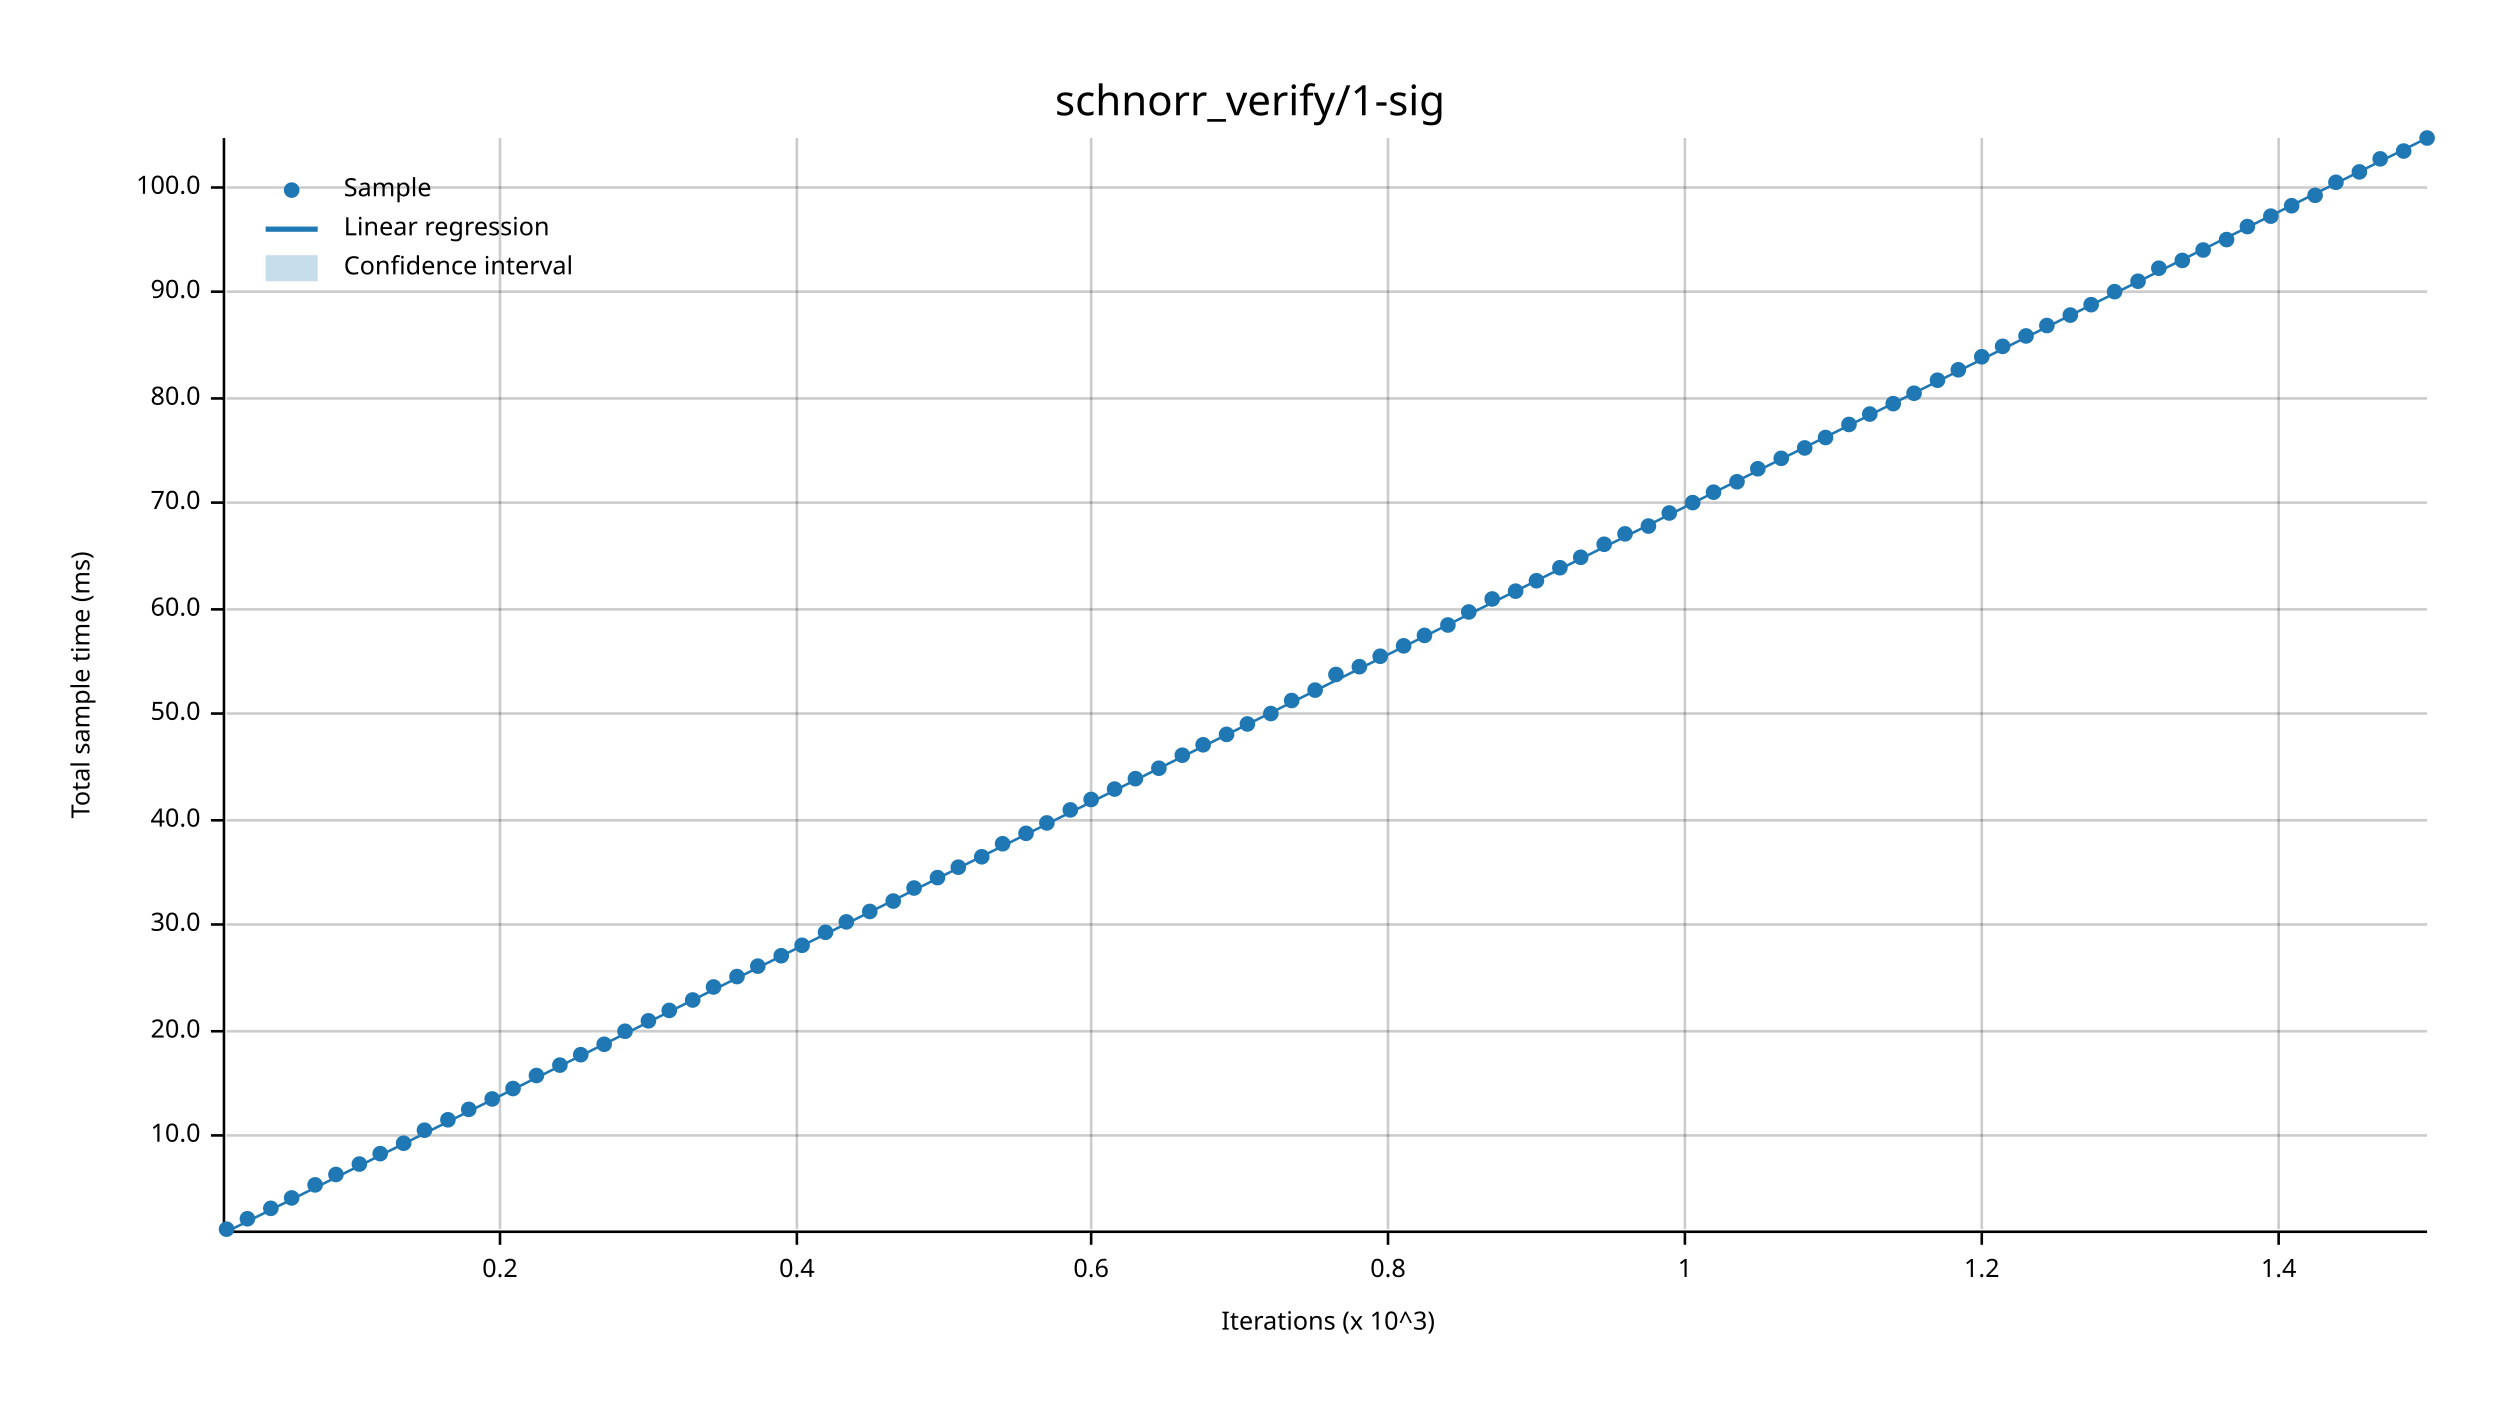
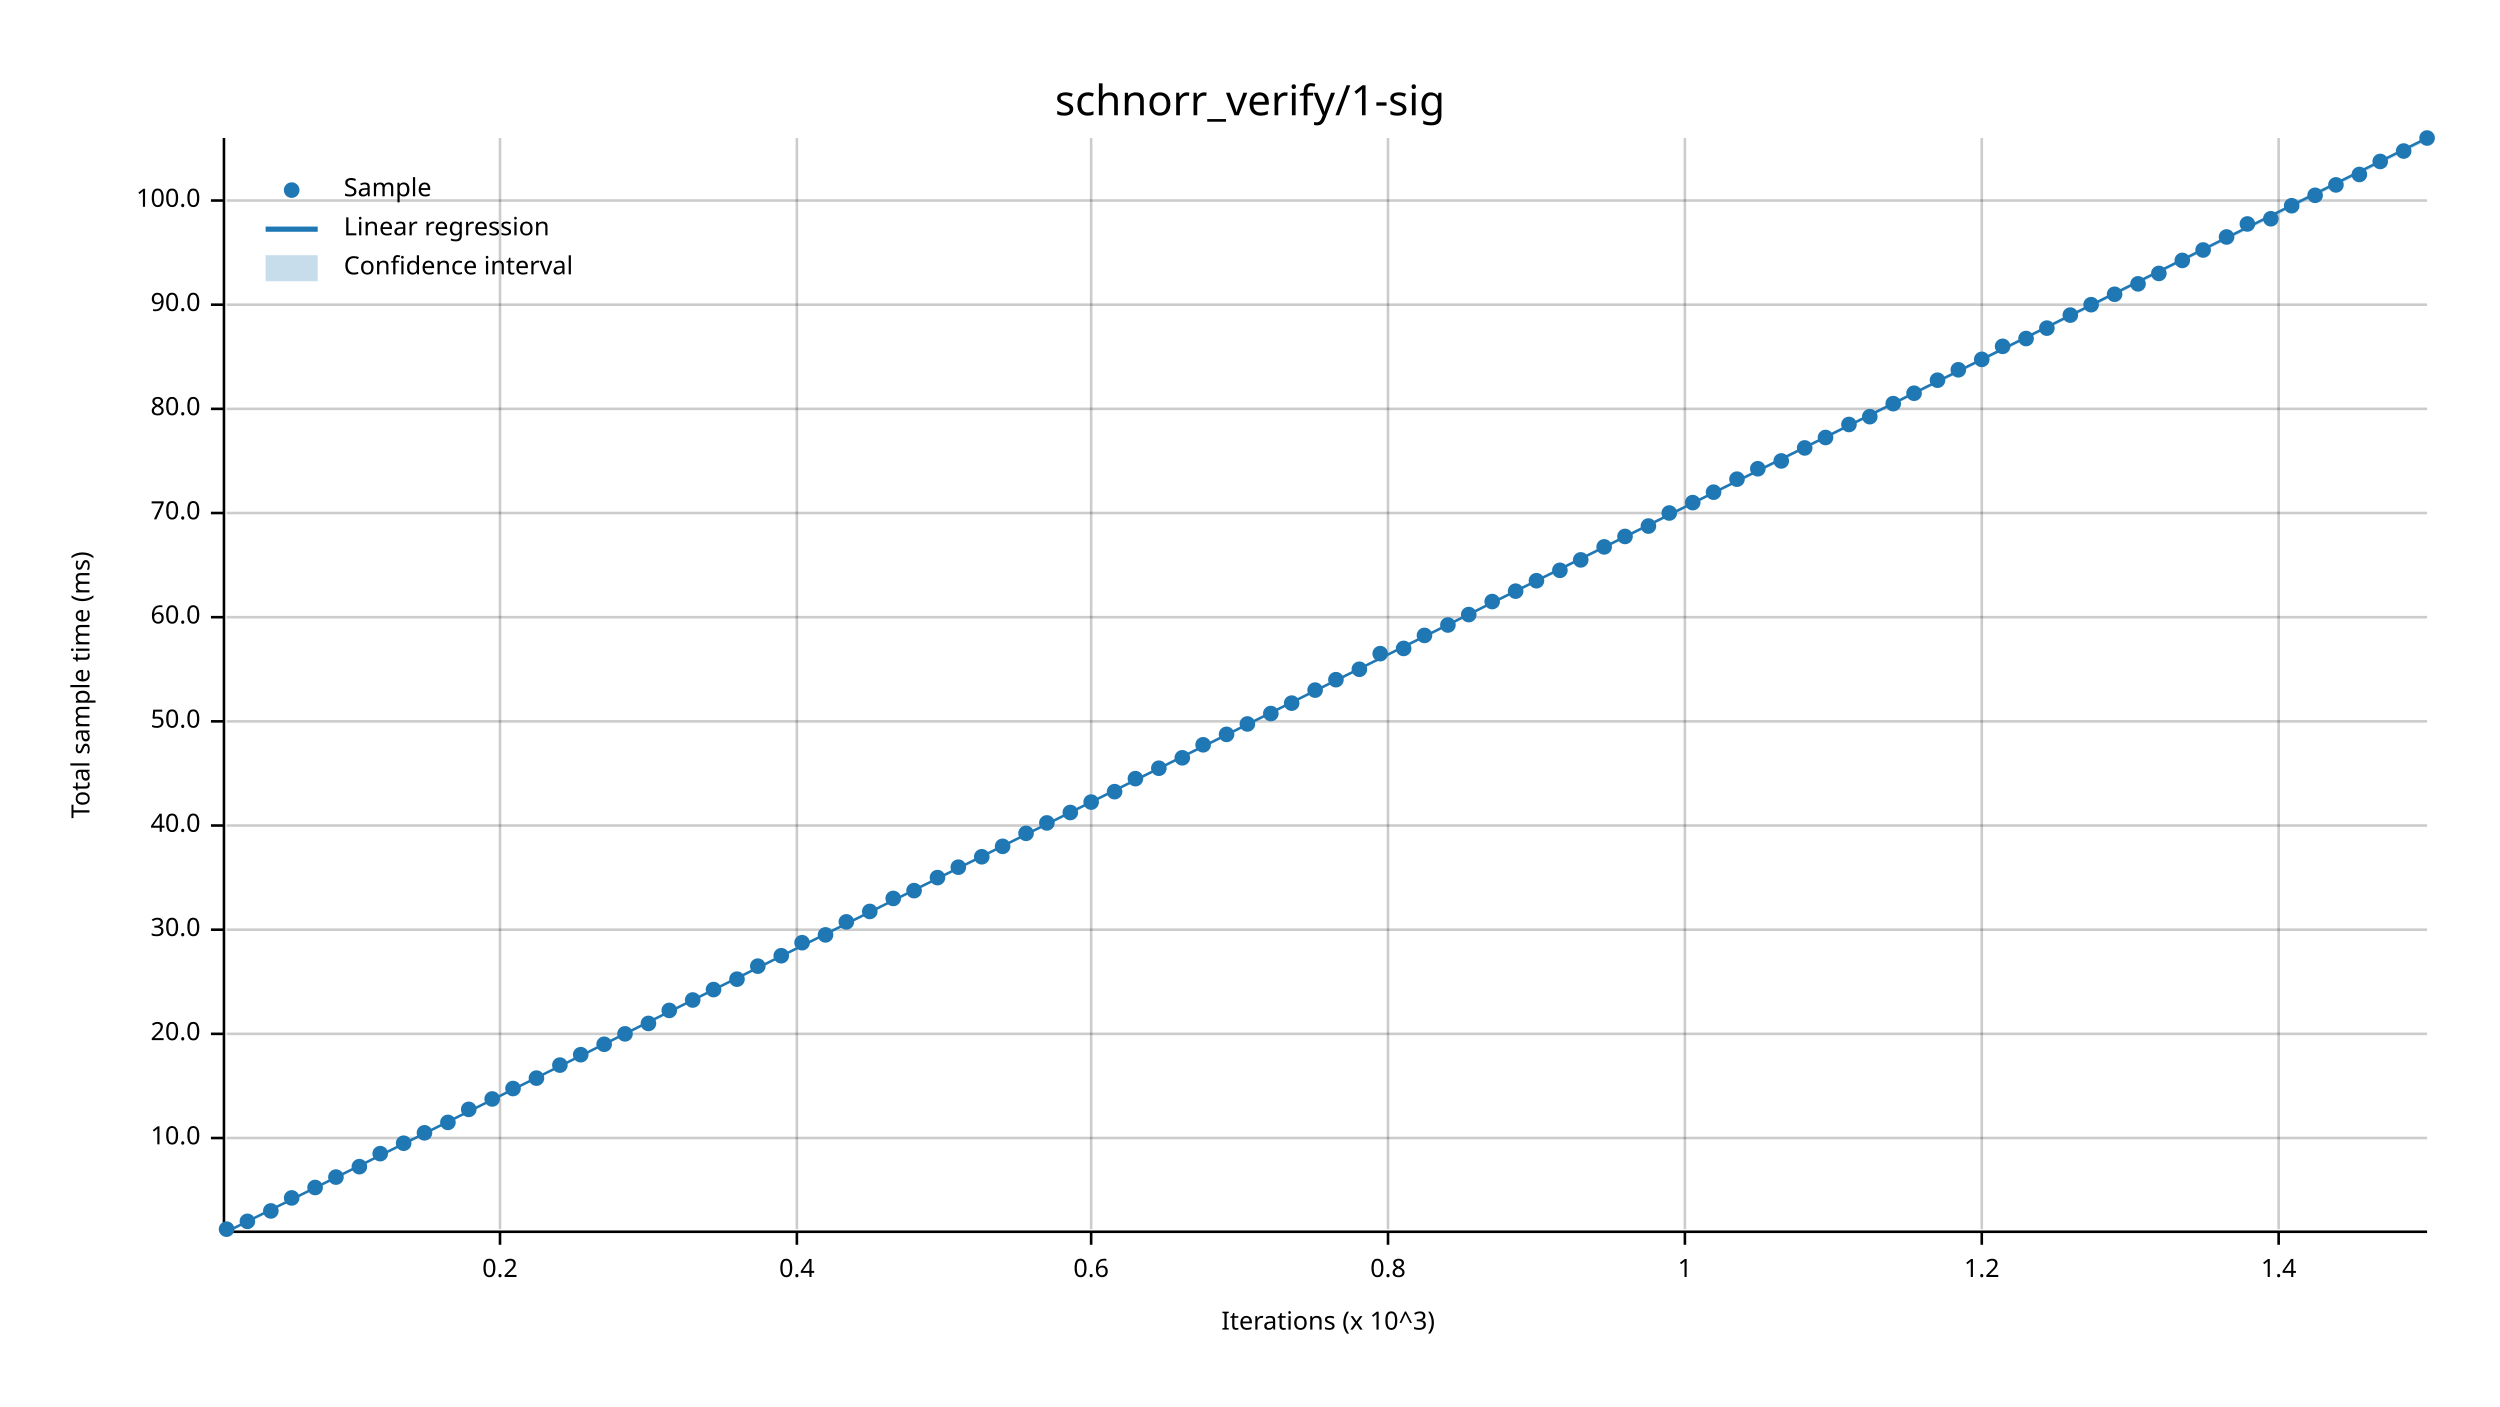
<svg xmlns="http://www.w3.org/2000/svg" width="960" height="540" viewBox="0 0 960 540">
  <text x="480" y="32" dy="0.76em" text-anchor="middle" font-family="sans-serif" font-size="16.129" opacity="1" fill="#000000">
schnorr_verify/1-sig
</text>
  <text x="27" y="263" dy="0.76em" text-anchor="middle" font-family="sans-serif" font-size="9.677" opacity="1" fill="#000000" transform="rotate(270, 27, 263)">
Total sample time (ms)
</text>
  <text x="510" y="513" dy="-0.5ex" text-anchor="middle" font-family="sans-serif" font-size="9.677" opacity="1" fill="#000000">
Iterations (x 10^3)
</text>
  <line opacity="0.2" stroke="#000000" stroke-width="1" x1="192" y1="472" x2="192" y2="53" />
  <line opacity="0.2" stroke="#000000" stroke-width="1" x1="306" y1="472" x2="306" y2="53" />
  <line opacity="0.2" stroke="#000000" stroke-width="1" x1="419" y1="472" x2="419" y2="53" />
  <line opacity="0.2" stroke="#000000" stroke-width="1" x1="533" y1="472" x2="533" y2="53" />
  <line opacity="0.2" stroke="#000000" stroke-width="1" x1="647" y1="472" x2="647" y2="53" />
  <line opacity="0.2" stroke="#000000" stroke-width="1" x1="761" y1="472" x2="761" y2="53" />
  <line opacity="0.2" stroke="#000000" stroke-width="1" x1="875" y1="472" x2="875" y2="53" />
-   <line opacity="0.2" stroke="#000000" stroke-width="1" x1="87" y1="436" x2="932" y2="436" />
-   <line opacity="0.2" stroke="#000000" stroke-width="1" x1="87" y1="396" x2="932" y2="396" />
-   <line opacity="0.2" stroke="#000000" stroke-width="1" x1="87" y1="355" x2="932" y2="355" />
-   <line opacity="0.2" stroke="#000000" stroke-width="1" x1="87" y1="315" x2="932" y2="315" />
-   <line opacity="0.2" stroke="#000000" stroke-width="1" x1="87" y1="274" x2="932" y2="274" />
-   <line opacity="0.2" stroke="#000000" stroke-width="1" x1="87" y1="234" x2="932" y2="234" />
-   <line opacity="0.2" stroke="#000000" stroke-width="1" x1="87" y1="193" x2="932" y2="193" />
-   <line opacity="0.2" stroke="#000000" stroke-width="1" x1="87" y1="153" x2="932" y2="153" />
-   <line opacity="0.2" stroke="#000000" stroke-width="1" x1="87" y1="112" x2="932" y2="112" />
-   <line opacity="0.2" stroke="#000000" stroke-width="1" x1="87" y1="72" x2="932" y2="72" />
+   <line opacity="0.2" stroke="#000000" stroke-width="1" x1="87" y1="437" x2="932" y2="437" />
+   <line opacity="0.2" stroke="#000000" stroke-width="1" x1="87" y1="397" x2="932" y2="397" />
+   <line opacity="0.2" stroke="#000000" stroke-width="1" x1="87" y1="357" x2="932" y2="357" />
+   <line opacity="0.2" stroke="#000000" stroke-width="1" x1="87" y1="317" x2="932" y2="317" />
+   <line opacity="0.2" stroke="#000000" stroke-width="1" x1="87" y1="277" x2="932" y2="277" />
+   <line opacity="0.2" stroke="#000000" stroke-width="1" x1="87" y1="237" x2="932" y2="237" />
+   <line opacity="0.2" stroke="#000000" stroke-width="1" x1="87" y1="197" x2="932" y2="197" />
+   <line opacity="0.2" stroke="#000000" stroke-width="1" x1="87" y1="157" x2="932" y2="157" />
+   <line opacity="0.2" stroke="#000000" stroke-width="1" x1="87" y1="117" x2="932" y2="117" />
+   <line opacity="0.2" stroke="#000000" stroke-width="1" x1="87" y1="77" x2="932" y2="77" />
  <polyline fill="none" opacity="1" stroke="#000000" stroke-width="1" points="86,53 86,472 " />
-   <text x="77" y="436" dy="0.5ex" text-anchor="end" font-family="sans-serif" font-size="9.677" opacity="1" fill="#000000">
+   <text x="77" y="437" dy="0.5ex" text-anchor="end" font-family="sans-serif" font-size="9.677" opacity="1" fill="#000000">
10.0
</text>
-   <polyline fill="none" opacity="1" stroke="#000000" stroke-width="1" points="81,436 86,436 " />
-   <text x="77" y="396" dy="0.5ex" text-anchor="end" font-family="sans-serif" font-size="9.677" opacity="1" fill="#000000">
+   <polyline fill="none" opacity="1" stroke="#000000" stroke-width="1" points="81,437 86,437 " />
+   <text x="77" y="397" dy="0.5ex" text-anchor="end" font-family="sans-serif" font-size="9.677" opacity="1" fill="#000000">
20.0
</text>
-   <polyline fill="none" opacity="1" stroke="#000000" stroke-width="1" points="81,396 86,396 " />
-   <text x="77" y="355" dy="0.5ex" text-anchor="end" font-family="sans-serif" font-size="9.677" opacity="1" fill="#000000">
+   <polyline fill="none" opacity="1" stroke="#000000" stroke-width="1" points="81,397 86,397 " />
+   <text x="77" y="357" dy="0.5ex" text-anchor="end" font-family="sans-serif" font-size="9.677" opacity="1" fill="#000000">
30.0
</text>
-   <polyline fill="none" opacity="1" stroke="#000000" stroke-width="1" points="81,355 86,355 " />
-   <text x="77" y="315" dy="0.5ex" text-anchor="end" font-family="sans-serif" font-size="9.677" opacity="1" fill="#000000">
+   <polyline fill="none" opacity="1" stroke="#000000" stroke-width="1" points="81,357 86,357 " />
+   <text x="77" y="317" dy="0.5ex" text-anchor="end" font-family="sans-serif" font-size="9.677" opacity="1" fill="#000000">
40.0
</text>
-   <polyline fill="none" opacity="1" stroke="#000000" stroke-width="1" points="81,315 86,315 " />
-   <text x="77" y="274" dy="0.5ex" text-anchor="end" font-family="sans-serif" font-size="9.677" opacity="1" fill="#000000">
+   <polyline fill="none" opacity="1" stroke="#000000" stroke-width="1" points="81,317 86,317 " />
+   <text x="77" y="277" dy="0.5ex" text-anchor="end" font-family="sans-serif" font-size="9.677" opacity="1" fill="#000000">
50.0
</text>
-   <polyline fill="none" opacity="1" stroke="#000000" stroke-width="1" points="81,274 86,274 " />
-   <text x="77" y="234" dy="0.5ex" text-anchor="end" font-family="sans-serif" font-size="9.677" opacity="1" fill="#000000">
+   <polyline fill="none" opacity="1" stroke="#000000" stroke-width="1" points="81,277 86,277 " />
+   <text x="77" y="237" dy="0.5ex" text-anchor="end" font-family="sans-serif" font-size="9.677" opacity="1" fill="#000000">
60.0
</text>
-   <polyline fill="none" opacity="1" stroke="#000000" stroke-width="1" points="81,234 86,234 " />
-   <text x="77" y="193" dy="0.5ex" text-anchor="end" font-family="sans-serif" font-size="9.677" opacity="1" fill="#000000">
+   <polyline fill="none" opacity="1" stroke="#000000" stroke-width="1" points="81,237 86,237 " />
+   <text x="77" y="197" dy="0.5ex" text-anchor="end" font-family="sans-serif" font-size="9.677" opacity="1" fill="#000000">
70.0
</text>
-   <polyline fill="none" opacity="1" stroke="#000000" stroke-width="1" points="81,193 86,193 " />
-   <text x="77" y="153" dy="0.5ex" text-anchor="end" font-family="sans-serif" font-size="9.677" opacity="1" fill="#000000">
+   <polyline fill="none" opacity="1" stroke="#000000" stroke-width="1" points="81,197 86,197 " />
+   <text x="77" y="157" dy="0.5ex" text-anchor="end" font-family="sans-serif" font-size="9.677" opacity="1" fill="#000000">
80.0
</text>
-   <polyline fill="none" opacity="1" stroke="#000000" stroke-width="1" points="81,153 86,153 " />
-   <text x="77" y="112" dy="0.5ex" text-anchor="end" font-family="sans-serif" font-size="9.677" opacity="1" fill="#000000">
+   <polyline fill="none" opacity="1" stroke="#000000" stroke-width="1" points="81,157 86,157 " />
+   <text x="77" y="117" dy="0.5ex" text-anchor="end" font-family="sans-serif" font-size="9.677" opacity="1" fill="#000000">
90.0
</text>
-   <polyline fill="none" opacity="1" stroke="#000000" stroke-width="1" points="81,112 86,112 " />
-   <text x="77" y="72" dy="0.5ex" text-anchor="end" font-family="sans-serif" font-size="9.677" opacity="1" fill="#000000">
+   <polyline fill="none" opacity="1" stroke="#000000" stroke-width="1" points="81,117 86,117 " />
+   <text x="77" y="77" dy="0.5ex" text-anchor="end" font-family="sans-serif" font-size="9.677" opacity="1" fill="#000000">
100.0
</text>
-   <polyline fill="none" opacity="1" stroke="#000000" stroke-width="1" points="81,72 86,72 " />
+   <polyline fill="none" opacity="1" stroke="#000000" stroke-width="1" points="81,77 86,77 " />
  <polyline fill="none" opacity="1" stroke="#000000" stroke-width="1" points="87,473 932,473 " />
  <text x="192" y="483" dy="0.76em" text-anchor="middle" font-family="sans-serif" font-size="9.677" opacity="1" fill="#000000">
0.2
</text>
  <polyline fill="none" opacity="1" stroke="#000000" stroke-width="1" points="192,473 192,478 " />
  <text x="306" y="483" dy="0.76em" text-anchor="middle" font-family="sans-serif" font-size="9.677" opacity="1" fill="#000000">
0.4
</text>
  <polyline fill="none" opacity="1" stroke="#000000" stroke-width="1" points="306,473 306,478 " />
  <text x="419" y="483" dy="0.76em" text-anchor="middle" font-family="sans-serif" font-size="9.677" opacity="1" fill="#000000">
0.6
</text>
  <polyline fill="none" opacity="1" stroke="#000000" stroke-width="1" points="419,473 419,478 " />
  <text x="533" y="483" dy="0.76em" text-anchor="middle" font-family="sans-serif" font-size="9.677" opacity="1" fill="#000000">
0.8
</text>
  <polyline fill="none" opacity="1" stroke="#000000" stroke-width="1" points="533,473 533,478 " />
  <text x="647" y="483" dy="0.76em" text-anchor="middle" font-family="sans-serif" font-size="9.677" opacity="1" fill="#000000">
1
</text>
  <polyline fill="none" opacity="1" stroke="#000000" stroke-width="1" points="647,473 647,478 " />
  <text x="761" y="483" dy="0.76em" text-anchor="middle" font-family="sans-serif" font-size="9.677" opacity="1" fill="#000000">
1.2
</text>
  <polyline fill="none" opacity="1" stroke="#000000" stroke-width="1" points="761,473 761,478 " />
  <text x="875" y="483" dy="0.76em" text-anchor="middle" font-family="sans-serif" font-size="9.677" opacity="1" fill="#000000">
1.4
</text>
  <polyline fill="none" opacity="1" stroke="#000000" stroke-width="1" points="875,473 875,478 " />
  <circle cx="87" cy="472" r="3" opacity="1" fill="#1F78B4" stroke="none" stroke-width="1" />
-   <circle cx="95" cy="468" r="3" opacity="1" fill="#1F78B4" stroke="none" stroke-width="1" />
-   <circle cx="104" cy="464" r="3" opacity="1" fill="#1F78B4" stroke="none" stroke-width="1" />
+   <circle cx="95" cy="469" r="3" opacity="1" fill="#1F78B4" stroke="none" stroke-width="1" />
+   <circle cx="104" cy="465" r="3" opacity="1" fill="#1F78B4" stroke="none" stroke-width="1" />
  <circle cx="112" cy="460" r="3" opacity="1" fill="#1F78B4" stroke="none" stroke-width="1" />
-   <circle cx="121" cy="455" r="3" opacity="1" fill="#1F78B4" stroke="none" stroke-width="1" />
-   <circle cx="129" cy="451" r="3" opacity="1" fill="#1F78B4" stroke="none" stroke-width="1" />
-   <circle cx="138" cy="447" r="3" opacity="1" fill="#1F78B4" stroke="none" stroke-width="1" />
+   <circle cx="121" cy="456" r="3" opacity="1" fill="#1F78B4" stroke="none" stroke-width="1" />
+   <circle cx="129" cy="452" r="3" opacity="1" fill="#1F78B4" stroke="none" stroke-width="1" />
+   <circle cx="138" cy="448" r="3" opacity="1" fill="#1F78B4" stroke="none" stroke-width="1" />
  <circle cx="146" cy="443" r="3" opacity="1" fill="#1F78B4" stroke="none" stroke-width="1" />
  <circle cx="155" cy="439" r="3" opacity="1" fill="#1F78B4" stroke="none" stroke-width="1" />
-   <circle cx="163" cy="434" r="3" opacity="1" fill="#1F78B4" stroke="none" stroke-width="1" />
-   <circle cx="172" cy="430" r="3" opacity="1" fill="#1F78B4" stroke="none" stroke-width="1" />
+   <circle cx="163" cy="435" r="3" opacity="1" fill="#1F78B4" stroke="none" stroke-width="1" />
+   <circle cx="172" cy="431" r="3" opacity="1" fill="#1F78B4" stroke="none" stroke-width="1" />
  <circle cx="180" cy="426" r="3" opacity="1" fill="#1F78B4" stroke="none" stroke-width="1" />
  <circle cx="189" cy="422" r="3" opacity="1" fill="#1F78B4" stroke="none" stroke-width="1" />
  <circle cx="197" cy="418" r="3" opacity="1" fill="#1F78B4" stroke="none" stroke-width="1" />
-   <circle cx="206" cy="413" r="3" opacity="1" fill="#1F78B4" stroke="none" stroke-width="1" />
+   <circle cx="206" cy="414" r="3" opacity="1" fill="#1F78B4" stroke="none" stroke-width="1" />
  <circle cx="215" cy="409" r="3" opacity="1" fill="#1F78B4" stroke="none" stroke-width="1" />
  <circle cx="223" cy="405" r="3" opacity="1" fill="#1F78B4" stroke="none" stroke-width="1" />
  <circle cx="232" cy="401" r="3" opacity="1" fill="#1F78B4" stroke="none" stroke-width="1" />
-   <circle cx="240" cy="396" r="3" opacity="1" fill="#1F78B4" stroke="none" stroke-width="1" />
-   <circle cx="249" cy="392" r="3" opacity="1" fill="#1F78B4" stroke="none" stroke-width="1" />
+   <circle cx="240" cy="397" r="3" opacity="1" fill="#1F78B4" stroke="none" stroke-width="1" />
+   <circle cx="249" cy="393" r="3" opacity="1" fill="#1F78B4" stroke="none" stroke-width="1" />
  <circle cx="257" cy="388" r="3" opacity="1" fill="#1F78B4" stroke="none" stroke-width="1" />
  <circle cx="266" cy="384" r="3" opacity="1" fill="#1F78B4" stroke="none" stroke-width="1" />
-   <circle cx="274" cy="379" r="3" opacity="1" fill="#1F78B4" stroke="none" stroke-width="1" />
-   <circle cx="283" cy="375" r="3" opacity="1" fill="#1F78B4" stroke="none" stroke-width="1" />
+   <circle cx="274" cy="380" r="3" opacity="1" fill="#1F78B4" stroke="none" stroke-width="1" />
+   <circle cx="283" cy="376" r="3" opacity="1" fill="#1F78B4" stroke="none" stroke-width="1" />
  <circle cx="291" cy="371" r="3" opacity="1" fill="#1F78B4" stroke="none" stroke-width="1" />
  <circle cx="300" cy="367" r="3" opacity="1" fill="#1F78B4" stroke="none" stroke-width="1" />
-   <circle cx="308" cy="363" r="3" opacity="1" fill="#1F78B4" stroke="none" stroke-width="1" />
-   <circle cx="317" cy="358" r="3" opacity="1" fill="#1F78B4" stroke="none" stroke-width="1" />
+   <circle cx="308" cy="362" r="3" opacity="1" fill="#1F78B4" stroke="none" stroke-width="1" />
+   <circle cx="317" cy="359" r="3" opacity="1" fill="#1F78B4" stroke="none" stroke-width="1" />
  <circle cx="325" cy="354" r="3" opacity="1" fill="#1F78B4" stroke="none" stroke-width="1" />
  <circle cx="334" cy="350" r="3" opacity="1" fill="#1F78B4" stroke="none" stroke-width="1" />
-   <circle cx="343" cy="346" r="3" opacity="1" fill="#1F78B4" stroke="none" stroke-width="1" />
-   <circle cx="351" cy="341" r="3" opacity="1" fill="#1F78B4" stroke="none" stroke-width="1" />
+   <circle cx="343" cy="345" r="3" opacity="1" fill="#1F78B4" stroke="none" stroke-width="1" />
+   <circle cx="351" cy="342" r="3" opacity="1" fill="#1F78B4" stroke="none" stroke-width="1" />
  <circle cx="360" cy="337" r="3" opacity="1" fill="#1F78B4" stroke="none" stroke-width="1" />
  <circle cx="368" cy="333" r="3" opacity="1" fill="#1F78B4" stroke="none" stroke-width="1" />
  <circle cx="377" cy="329" r="3" opacity="1" fill="#1F78B4" stroke="none" stroke-width="1" />
-   <circle cx="385" cy="324" r="3" opacity="1" fill="#1F78B4" stroke="none" stroke-width="1" />
+   <circle cx="385" cy="325" r="3" opacity="1" fill="#1F78B4" stroke="none" stroke-width="1" />
  <circle cx="394" cy="320" r="3" opacity="1" fill="#1F78B4" stroke="none" stroke-width="1" />
  <circle cx="402" cy="316" r="3" opacity="1" fill="#1F78B4" stroke="none" stroke-width="1" />
-   <circle cx="411" cy="311" r="3" opacity="1" fill="#1F78B4" stroke="none" stroke-width="1" />
-   <circle cx="419" cy="307" r="3" opacity="1" fill="#1F78B4" stroke="none" stroke-width="1" />
-   <circle cx="428" cy="303" r="3" opacity="1" fill="#1F78B4" stroke="none" stroke-width="1" />
+   <circle cx="411" cy="312" r="3" opacity="1" fill="#1F78B4" stroke="none" stroke-width="1" />
+   <circle cx="419" cy="308" r="3" opacity="1" fill="#1F78B4" stroke="none" stroke-width="1" />
+   <circle cx="428" cy="304" r="3" opacity="1" fill="#1F78B4" stroke="none" stroke-width="1" />
  <circle cx="436" cy="299" r="3" opacity="1" fill="#1F78B4" stroke="none" stroke-width="1" />
  <circle cx="445" cy="295" r="3" opacity="1" fill="#1F78B4" stroke="none" stroke-width="1" />
-   <circle cx="454" cy="290" r="3" opacity="1" fill="#1F78B4" stroke="none" stroke-width="1" />
+   <circle cx="454" cy="291" r="3" opacity="1" fill="#1F78B4" stroke="none" stroke-width="1" />
  <circle cx="462" cy="286" r="3" opacity="1" fill="#1F78B4" stroke="none" stroke-width="1" />
  <circle cx="471" cy="282" r="3" opacity="1" fill="#1F78B4" stroke="none" stroke-width="1" />
  <circle cx="479" cy="278" r="3" opacity="1" fill="#1F78B4" stroke="none" stroke-width="1" />
  <circle cx="488" cy="274" r="3" opacity="1" fill="#1F78B4" stroke="none" stroke-width="1" />
-   <circle cx="496" cy="269" r="3" opacity="1" fill="#1F78B4" stroke="none" stroke-width="1" />
+   <circle cx="496" cy="270" r="3" opacity="1" fill="#1F78B4" stroke="none" stroke-width="1" />
  <circle cx="505" cy="265" r="3" opacity="1" fill="#1F78B4" stroke="none" stroke-width="1" />
-   <circle cx="513" cy="259" r="3" opacity="1" fill="#1F78B4" stroke="none" stroke-width="1" />
-   <circle cx="522" cy="256" r="3" opacity="1" fill="#1F78B4" stroke="none" stroke-width="1" />
-   <circle cx="530" cy="252" r="3" opacity="1" fill="#1F78B4" stroke="none" stroke-width="1" />
-   <circle cx="539" cy="248" r="3" opacity="1" fill="#1F78B4" stroke="none" stroke-width="1" />
+   <circle cx="513" cy="261" r="3" opacity="1" fill="#1F78B4" stroke="none" stroke-width="1" />
+   <circle cx="522" cy="257" r="3" opacity="1" fill="#1F78B4" stroke="none" stroke-width="1" />
+   <circle cx="530" cy="251" r="3" opacity="1" fill="#1F78B4" stroke="none" stroke-width="1" />
+   <circle cx="539" cy="249" r="3" opacity="1" fill="#1F78B4" stroke="none" stroke-width="1" />
  <circle cx="547" cy="244" r="3" opacity="1" fill="#1F78B4" stroke="none" stroke-width="1" />
  <circle cx="556" cy="240" r="3" opacity="1" fill="#1F78B4" stroke="none" stroke-width="1" />
-   <circle cx="564" cy="235" r="3" opacity="1" fill="#1F78B4" stroke="none" stroke-width="1" />
-   <circle cx="573" cy="230" r="3" opacity="1" fill="#1F78B4" stroke="none" stroke-width="1" />
+   <circle cx="564" cy="236" r="3" opacity="1" fill="#1F78B4" stroke="none" stroke-width="1" />
+   <circle cx="573" cy="231" r="3" opacity="1" fill="#1F78B4" stroke="none" stroke-width="1" />
  <circle cx="582" cy="227" r="3" opacity="1" fill="#1F78B4" stroke="none" stroke-width="1" />
  <circle cx="590" cy="223" r="3" opacity="1" fill="#1F78B4" stroke="none" stroke-width="1" />
-   <circle cx="599" cy="218" r="3" opacity="1" fill="#1F78B4" stroke="none" stroke-width="1" />
-   <circle cx="607" cy="214" r="3" opacity="1" fill="#1F78B4" stroke="none" stroke-width="1" />
-   <circle cx="616" cy="209" r="3" opacity="1" fill="#1F78B4" stroke="none" stroke-width="1" />
-   <circle cx="624" cy="205" r="3" opacity="1" fill="#1F78B4" stroke="none" stroke-width="1" />
+   <circle cx="599" cy="219" r="3" opacity="1" fill="#1F78B4" stroke="none" stroke-width="1" />
+   <circle cx="607" cy="215" r="3" opacity="1" fill="#1F78B4" stroke="none" stroke-width="1" />
+   <circle cx="616" cy="210" r="3" opacity="1" fill="#1F78B4" stroke="none" stroke-width="1" />
+   <circle cx="624" cy="206" r="3" opacity="1" fill="#1F78B4" stroke="none" stroke-width="1" />
  <circle cx="633" cy="202" r="3" opacity="1" fill="#1F78B4" stroke="none" stroke-width="1" />
  <circle cx="641" cy="197" r="3" opacity="1" fill="#1F78B4" stroke="none" stroke-width="1" />
  <circle cx="650" cy="193" r="3" opacity="1" fill="#1F78B4" stroke="none" stroke-width="1" />
  <circle cx="658" cy="189" r="3" opacity="1" fill="#1F78B4" stroke="none" stroke-width="1" />
-   <circle cx="667" cy="185" r="3" opacity="1" fill="#1F78B4" stroke="none" stroke-width="1" />
+   <circle cx="667" cy="184" r="3" opacity="1" fill="#1F78B4" stroke="none" stroke-width="1" />
  <circle cx="675" cy="180" r="3" opacity="1" fill="#1F78B4" stroke="none" stroke-width="1" />
-   <circle cx="684" cy="176" r="3" opacity="1" fill="#1F78B4" stroke="none" stroke-width="1" />
+   <circle cx="684" cy="177" r="3" opacity="1" fill="#1F78B4" stroke="none" stroke-width="1" />
  <circle cx="693" cy="172" r="3" opacity="1" fill="#1F78B4" stroke="none" stroke-width="1" />
  <circle cx="701" cy="168" r="3" opacity="1" fill="#1F78B4" stroke="none" stroke-width="1" />
  <circle cx="710" cy="163" r="3" opacity="1" fill="#1F78B4" stroke="none" stroke-width="1" />
-   <circle cx="718" cy="159" r="3" opacity="1" fill="#1F78B4" stroke="none" stroke-width="1" />
+   <circle cx="718" cy="160" r="3" opacity="1" fill="#1F78B4" stroke="none" stroke-width="1" />
  <circle cx="727" cy="155" r="3" opacity="1" fill="#1F78B4" stroke="none" stroke-width="1" />
  <circle cx="735" cy="151" r="3" opacity="1" fill="#1F78B4" stroke="none" stroke-width="1" />
  <circle cx="744" cy="146" r="3" opacity="1" fill="#1F78B4" stroke="none" stroke-width="1" />
  <circle cx="752" cy="142" r="3" opacity="1" fill="#1F78B4" stroke="none" stroke-width="1" />
-   <circle cx="761" cy="137" r="3" opacity="1" fill="#1F78B4" stroke="none" stroke-width="1" />
+   <circle cx="761" cy="138" r="3" opacity="1" fill="#1F78B4" stroke="none" stroke-width="1" />
  <circle cx="769" cy="133" r="3" opacity="1" fill="#1F78B4" stroke="none" stroke-width="1" />
-   <circle cx="778" cy="129" r="3" opacity="1" fill="#1F78B4" stroke="none" stroke-width="1" />
-   <circle cx="786" cy="125" r="3" opacity="1" fill="#1F78B4" stroke="none" stroke-width="1" />
+   <circle cx="778" cy="130" r="3" opacity="1" fill="#1F78B4" stroke="none" stroke-width="1" />
+   <circle cx="786" cy="126" r="3" opacity="1" fill="#1F78B4" stroke="none" stroke-width="1" />
  <circle cx="795" cy="121" r="3" opacity="1" fill="#1F78B4" stroke="none" stroke-width="1" />
  <circle cx="803" cy="117" r="3" opacity="1" fill="#1F78B4" stroke="none" stroke-width="1" />
-   <circle cx="812" cy="112" r="3" opacity="1" fill="#1F78B4" stroke="none" stroke-width="1" />
-   <circle cx="821" cy="108" r="3" opacity="1" fill="#1F78B4" stroke="none" stroke-width="1" />
-   <circle cx="829" cy="103" r="3" opacity="1" fill="#1F78B4" stroke="none" stroke-width="1" />
+   <circle cx="812" cy="113" r="3" opacity="1" fill="#1F78B4" stroke="none" stroke-width="1" />
+   <circle cx="821" cy="109" r="3" opacity="1" fill="#1F78B4" stroke="none" stroke-width="1" />
+   <circle cx="829" cy="105" r="3" opacity="1" fill="#1F78B4" stroke="none" stroke-width="1" />
  <circle cx="838" cy="100" r="3" opacity="1" fill="#1F78B4" stroke="none" stroke-width="1" />
  <circle cx="846" cy="96" r="3" opacity="1" fill="#1F78B4" stroke="none" stroke-width="1" />
-   <circle cx="855" cy="92" r="3" opacity="1" fill="#1F78B4" stroke="none" stroke-width="1" />
-   <circle cx="863" cy="87" r="3" opacity="1" fill="#1F78B4" stroke="none" stroke-width="1" />
-   <circle cx="872" cy="83" r="3" opacity="1" fill="#1F78B4" stroke="none" stroke-width="1" />
+   <circle cx="855" cy="91" r="3" opacity="1" fill="#1F78B4" stroke="none" stroke-width="1" />
+   <circle cx="863" cy="86" r="3" opacity="1" fill="#1F78B4" stroke="none" stroke-width="1" />
+   <circle cx="872" cy="84" r="3" opacity="1" fill="#1F78B4" stroke="none" stroke-width="1" />
  <circle cx="880" cy="79" r="3" opacity="1" fill="#1F78B4" stroke="none" stroke-width="1" />
  <circle cx="889" cy="75" r="3" opacity="1" fill="#1F78B4" stroke="none" stroke-width="1" />
-   <circle cx="897" cy="70" r="3" opacity="1" fill="#1F78B4" stroke="none" stroke-width="1" />
-   <circle cx="906" cy="66" r="3" opacity="1" fill="#1F78B4" stroke="none" stroke-width="1" />
-   <circle cx="914" cy="61" r="3" opacity="1" fill="#1F78B4" stroke="none" stroke-width="1" />
+   <circle cx="897" cy="71" r="3" opacity="1" fill="#1F78B4" stroke="none" stroke-width="1" />
+   <circle cx="906" cy="67" r="3" opacity="1" fill="#1F78B4" stroke="none" stroke-width="1" />
+   <circle cx="914" cy="62" r="3" opacity="1" fill="#1F78B4" stroke="none" stroke-width="1" />
  <circle cx="923" cy="58" r="3" opacity="1" fill="#1F78B4" stroke="none" stroke-width="1" />
  <circle cx="932" cy="53" r="3" opacity="1" fill="#1F78B4" stroke="none" stroke-width="1" />
  <polyline fill="none" opacity="1" stroke="#1F78B4" stroke-width="1" points="87,473 932,53 " />
-   <polygon opacity="0.25" fill="#1F78B4" points="87,473 932,53 932,53 " />
+   <polygon opacity="0.25" fill="#1F78B4" points="87,473 932,54 932,53 " />
  <text x="132" y="68" dy="0.76em" text-anchor="start" font-family="sans-serif" font-size="9.677" opacity="1" fill="#000000">
Sample
</text>
  <text x="132" y="83" dy="0.76em" text-anchor="start" font-family="sans-serif" font-size="9.677" opacity="1" fill="#000000">
Linear regression
</text>
  <text x="132" y="98" dy="0.76em" text-anchor="start" font-family="sans-serif" font-size="9.677" opacity="1" fill="#000000">
Confidence interval
</text>
  <circle cx="112" cy="73" r="3" opacity="1" fill="#1F78B4" stroke="none" stroke-width="1" />
  <polyline fill="none" opacity="1" stroke="#1F78B4" stroke-width="2" points="102,88 122,88 " />
  <rect x="102" y="98" width="20" height="10" opacity="0.25" fill="#1F78B4" stroke="none" />
</svg>
